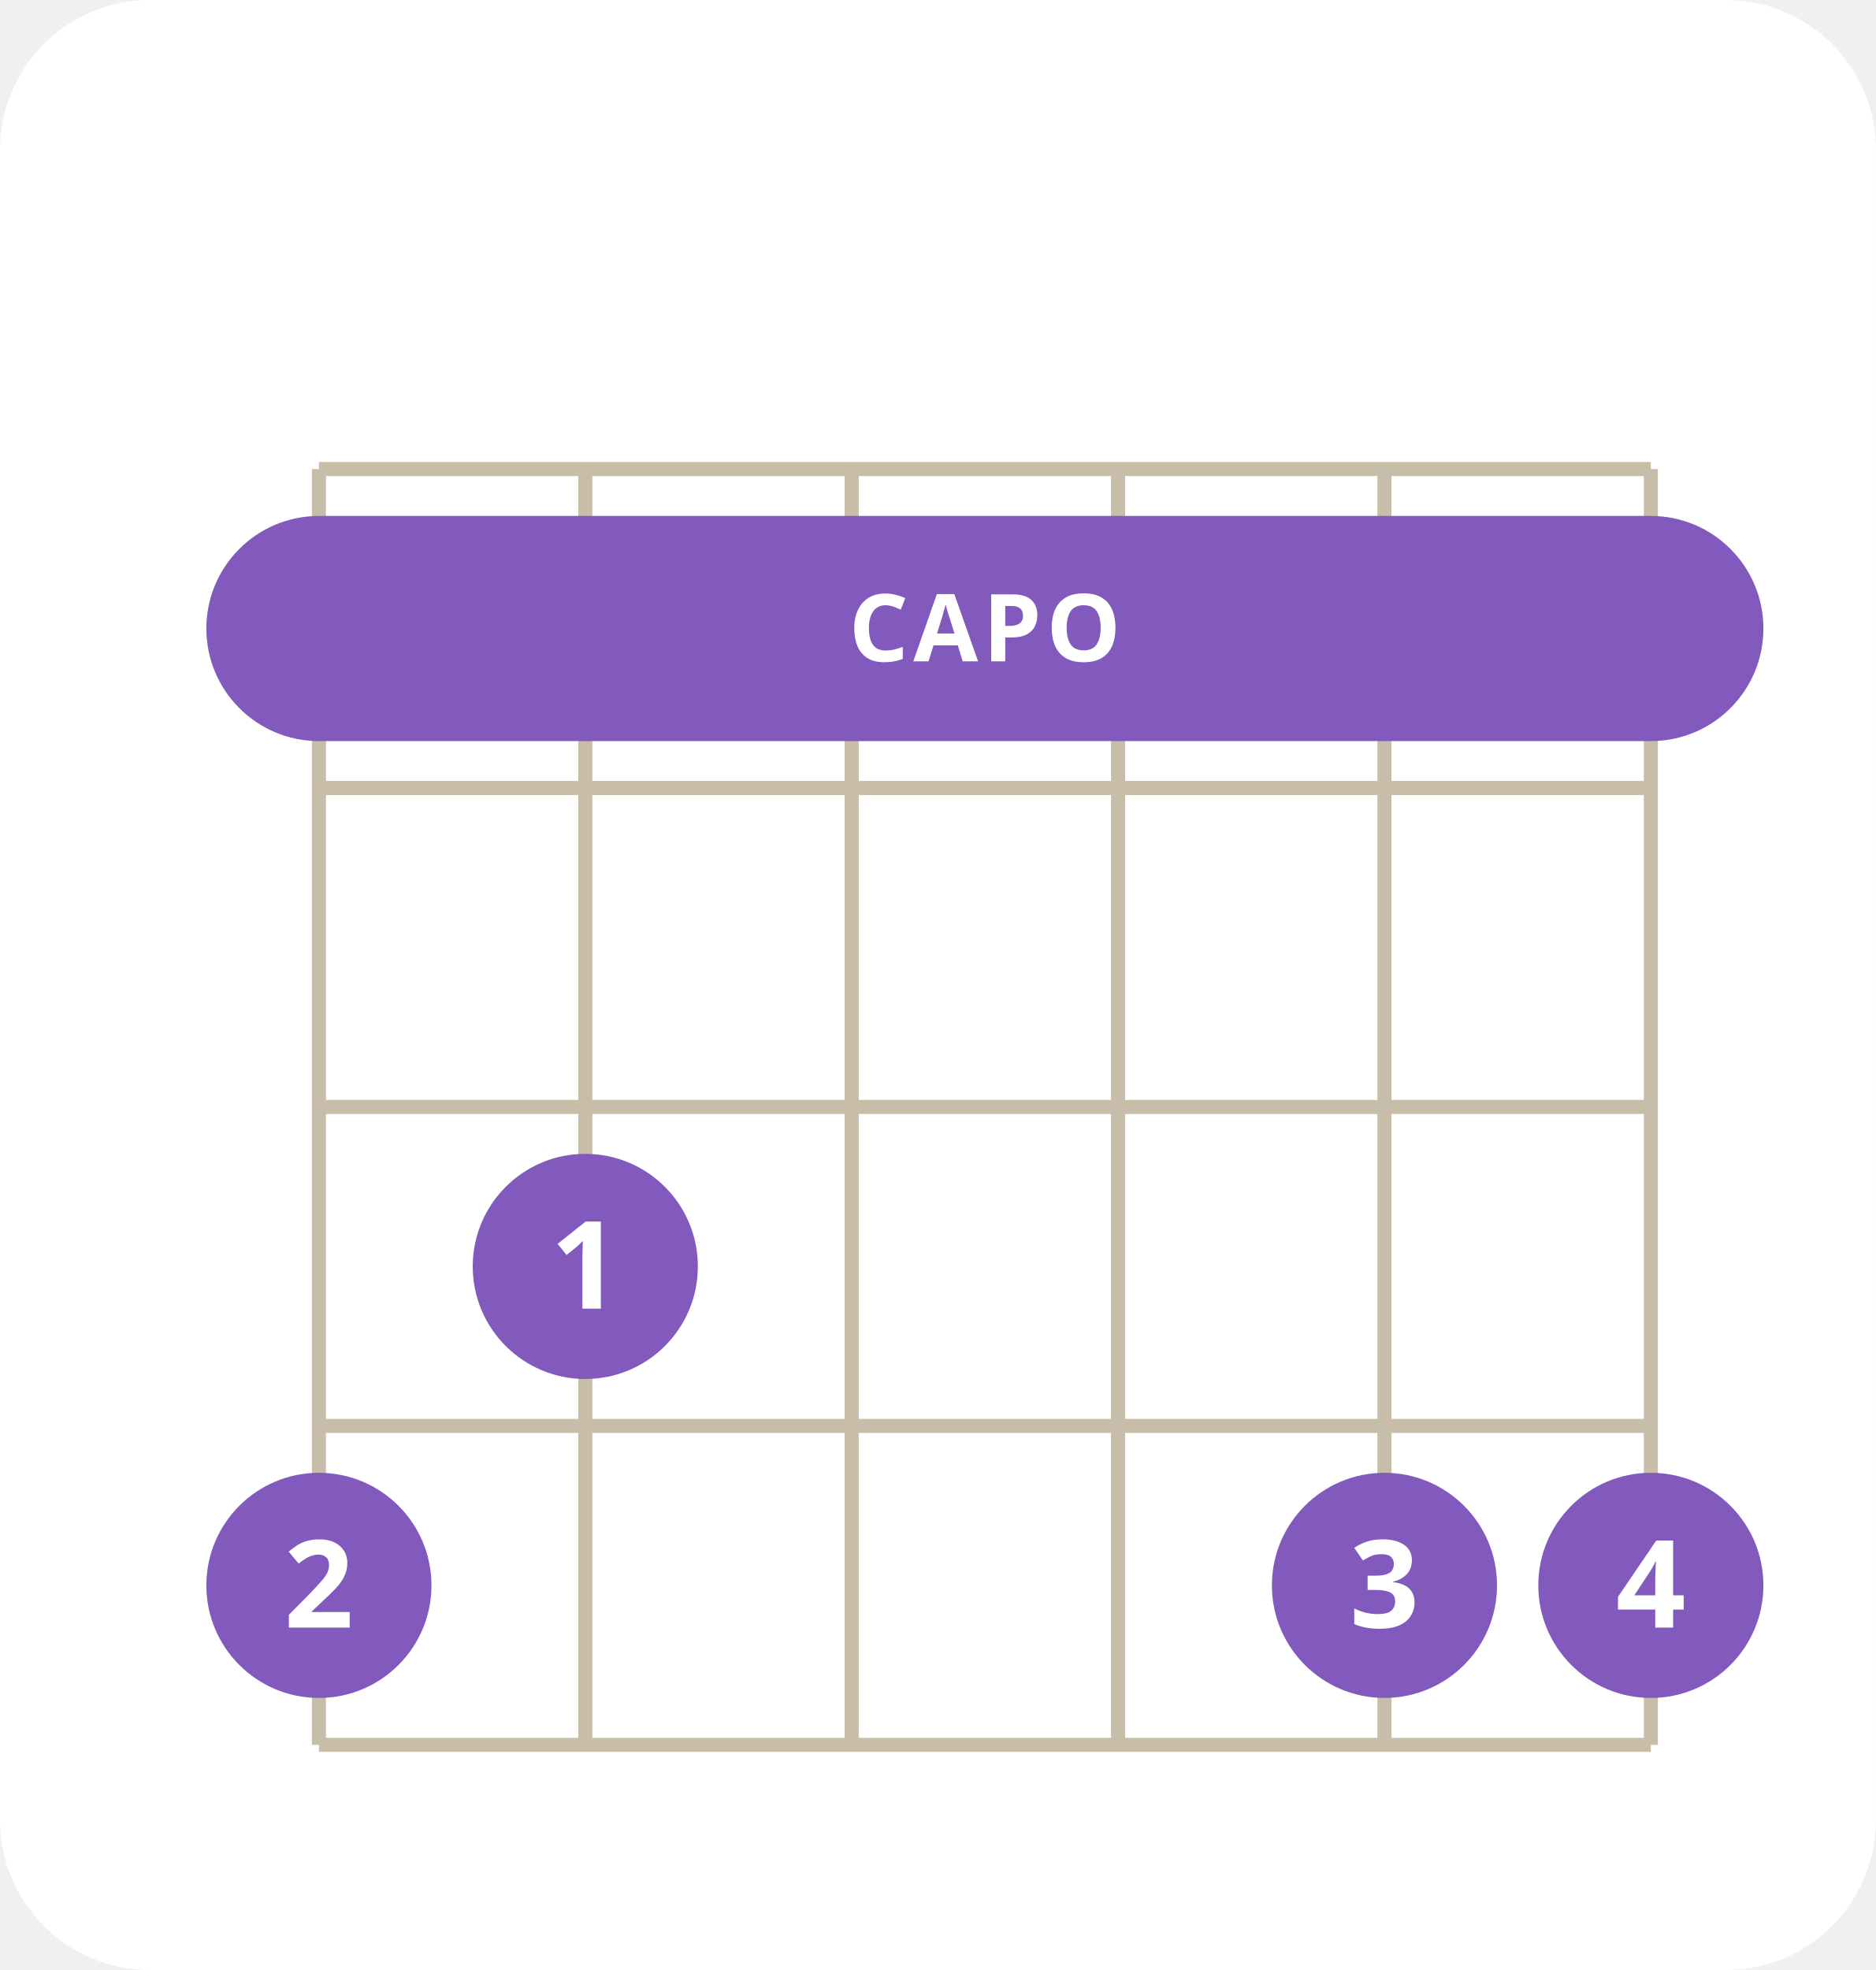
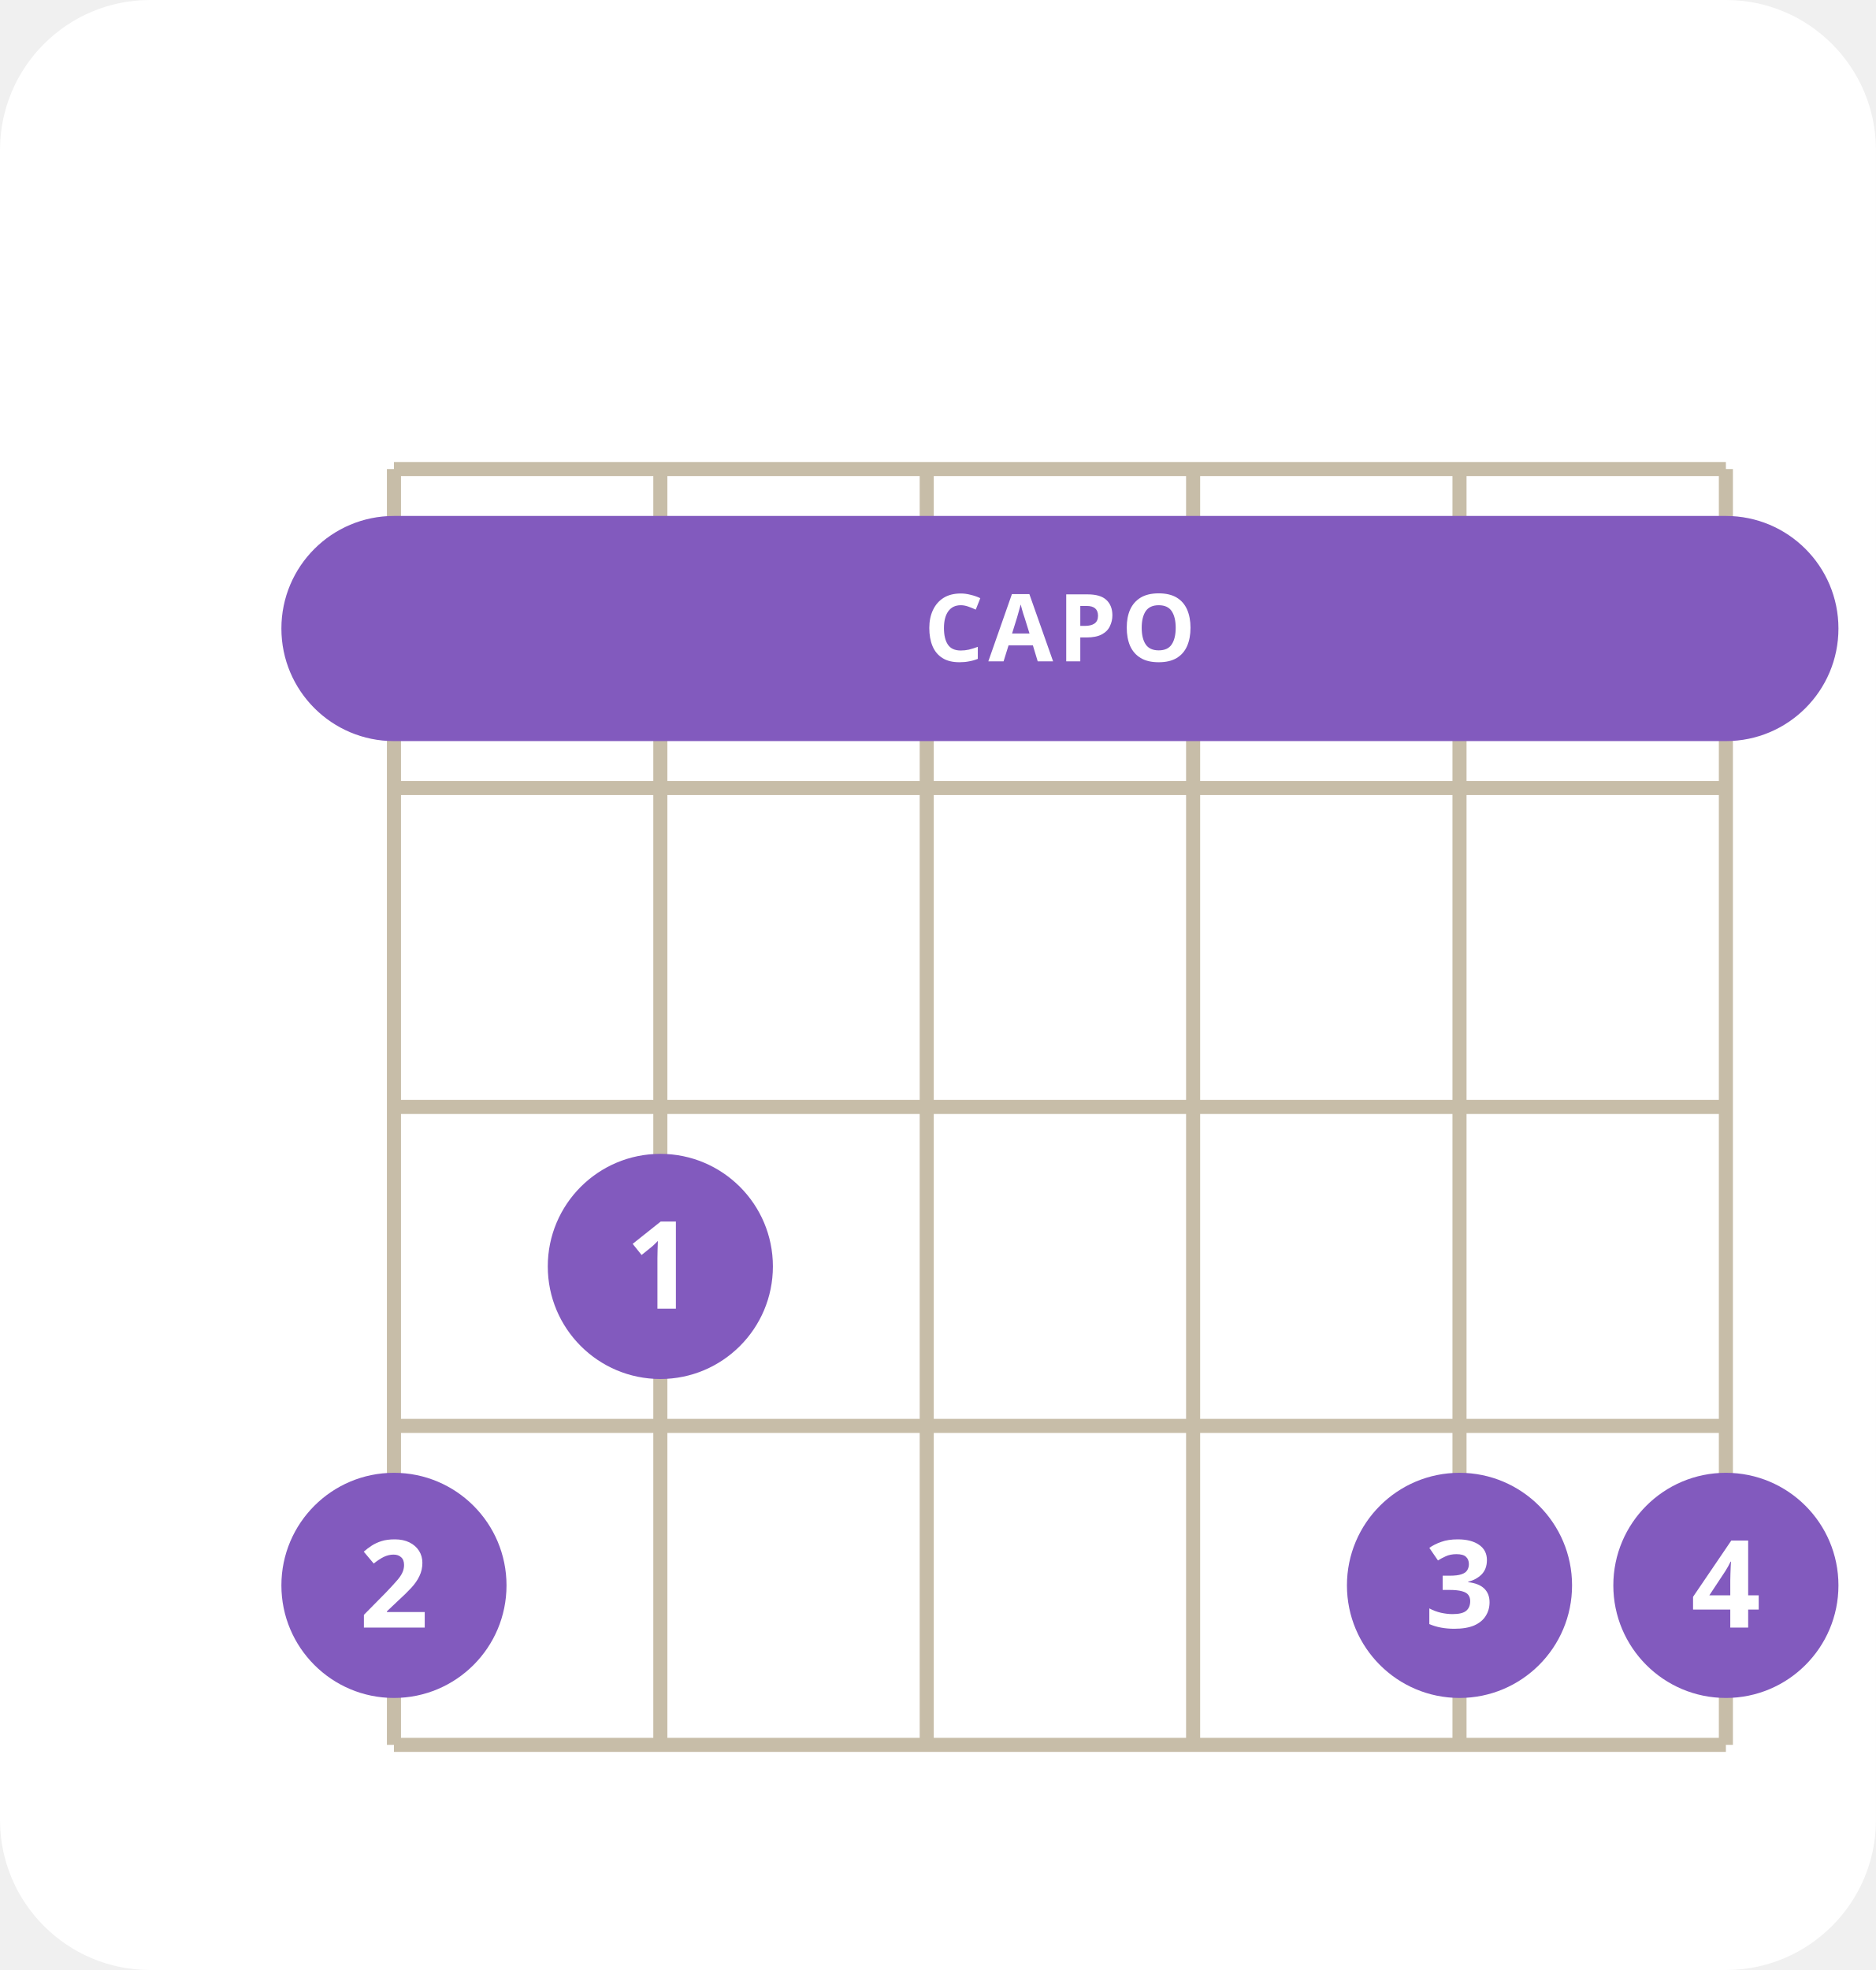
<svg xmlns="http://www.w3.org/2000/svg" viewBox="0 0 200 210" width="200" height="210" role="img" aria-label="A major (G shape, capo 2) chord diagram">
  <rect x="0" y="0" width="200" height="210" rx="16" fill="#ffffff" />
-   <line x1="34" y1="50" x2="34" y2="186" stroke="#c7bda8" stroke-width="1.5" />
-   <line x1="62.4" y1="50" x2="62.4" y2="186" stroke="#c7bda8" stroke-width="1.5" />
-   <line x1="90.8" y1="50" x2="90.8" y2="186" stroke="#c7bda8" stroke-width="1.5" />
-   <line x1="119.2" y1="50" x2="119.2" y2="186" stroke="#c7bda8" stroke-width="1.5" />
-   <line x1="147.6" y1="50" x2="147.6" y2="186" stroke="#c7bda8" stroke-width="1.5" />
-   <line x1="176" y1="50" x2="176" y2="186" stroke="#c7bda8" stroke-width="1.5" />
-   <line x1="34" y1="50" x2="176" y2="50" stroke="#c7bda8" stroke-width="1.5" />
-   <line x1="34" y1="84" x2="176" y2="84" stroke="#c7bda8" stroke-width="1.5" />
-   <line x1="34" y1="118" x2="176" y2="118" stroke="#c7bda8" stroke-width="1.5" />
-   <line x1="34" y1="152" x2="176" y2="152" stroke="#c7bda8" stroke-width="1.5" />
-   <line x1="34" y1="186" x2="176" y2="186" stroke="#c7bda8" stroke-width="1.5" />
-   <rect x="22" y="55" width="166" height="24" rx="12" fill="#825abe" />
-   <text x="105" y="70.5" text-anchor="middle" font-family="system-ui, sans-serif" font-size="10" font-weight="700" letter-spacing="0.5" fill="#ffffff">CAPO</text>
-   <circle cx="34" cy="169" r="12" fill="#825abe" />
-   <text x="34" y="173.5" text-anchor="middle" font-family="system-ui, sans-serif" font-size="13" font-weight="600" fill="#ffffff">2</text>
-   <circle cx="62.4" cy="135" r="12" fill="#825abe" />
-   <text x="62.4" y="139.5" text-anchor="middle" font-family="system-ui, sans-serif" font-size="13" font-weight="600" fill="#ffffff">1</text>
-   <circle cx="147.6" cy="169" r="12" fill="#825abe" />
-   <text x="147.6" y="173.5" text-anchor="middle" font-family="system-ui, sans-serif" font-size="13" font-weight="600" fill="#ffffff">3</text>
-   <circle cx="176" cy="169" r="12" fill="#825abe" />
-   <text x="176" y="173.5" text-anchor="middle" font-family="system-ui, sans-serif" font-size="13" font-weight="600" fill="#ffffff">4</text>
+   <line x1="42" y1="50" x2="42" y2="186" stroke="#c7bda8" stroke-width="1.5" />
+   <line x1="70.4" y1="50" x2="70.4" y2="186" stroke="#c7bda8" stroke-width="1.5" />
+   <line x1="98.8" y1="50" x2="98.8" y2="186" stroke="#c7bda8" stroke-width="1.5" />
+   <line x1="127.2" y1="50" x2="127.2" y2="186" stroke="#c7bda8" stroke-width="1.5" />
+   <line x1="155.6" y1="50" x2="155.6" y2="186" stroke="#c7bda8" stroke-width="1.5" />
+   <line x1="184" y1="50" x2="184" y2="186" stroke="#c7bda8" stroke-width="1.5" />
+   <line x1="42" y1="50" x2="184" y2="50" stroke="#c7bda8" stroke-width="1.5" />
+   <line x1="42" y1="84" x2="184" y2="84" stroke="#c7bda8" stroke-width="1.5" />
+   <line x1="42" y1="118" x2="184" y2="118" stroke="#c7bda8" stroke-width="1.5" />
+   <line x1="42" y1="152" x2="184" y2="152" stroke="#c7bda8" stroke-width="1.5" />
+   <line x1="42" y1="186" x2="184" y2="186" stroke="#c7bda8" stroke-width="1.5" />
+   <rect x="30" y="55" width="166" height="24" rx="12" fill="#825abe" />
+   <text x="113" y="70.5" text-anchor="middle" font-family="system-ui, sans-serif" font-size="10" font-weight="700" letter-spacing="0.5" fill="#ffffff">CAPO</text>
+   <circle cx="42" cy="169" r="12" fill="#825abe" />
+   <text x="42" y="173.5" text-anchor="middle" font-family="system-ui, sans-serif" font-size="13" font-weight="600" fill="#ffffff">2</text>
+   <circle cx="70.4" cy="135" r="12" fill="#825abe" />
+   <text x="70.4" y="139.5" text-anchor="middle" font-family="system-ui, sans-serif" font-size="13" font-weight="600" fill="#ffffff">1</text>
+   <circle cx="155.6" cy="169" r="12" fill="#825abe" />
+   <text x="155.6" y="173.5" text-anchor="middle" font-family="system-ui, sans-serif" font-size="13" font-weight="600" fill="#ffffff">3</text>
+   <circle cx="184" cy="169" r="12" fill="#825abe" />
+   <text x="184" y="173.5" text-anchor="middle" font-family="system-ui, sans-serif" font-size="13" font-weight="600" fill="#ffffff">4</text>
</svg>
